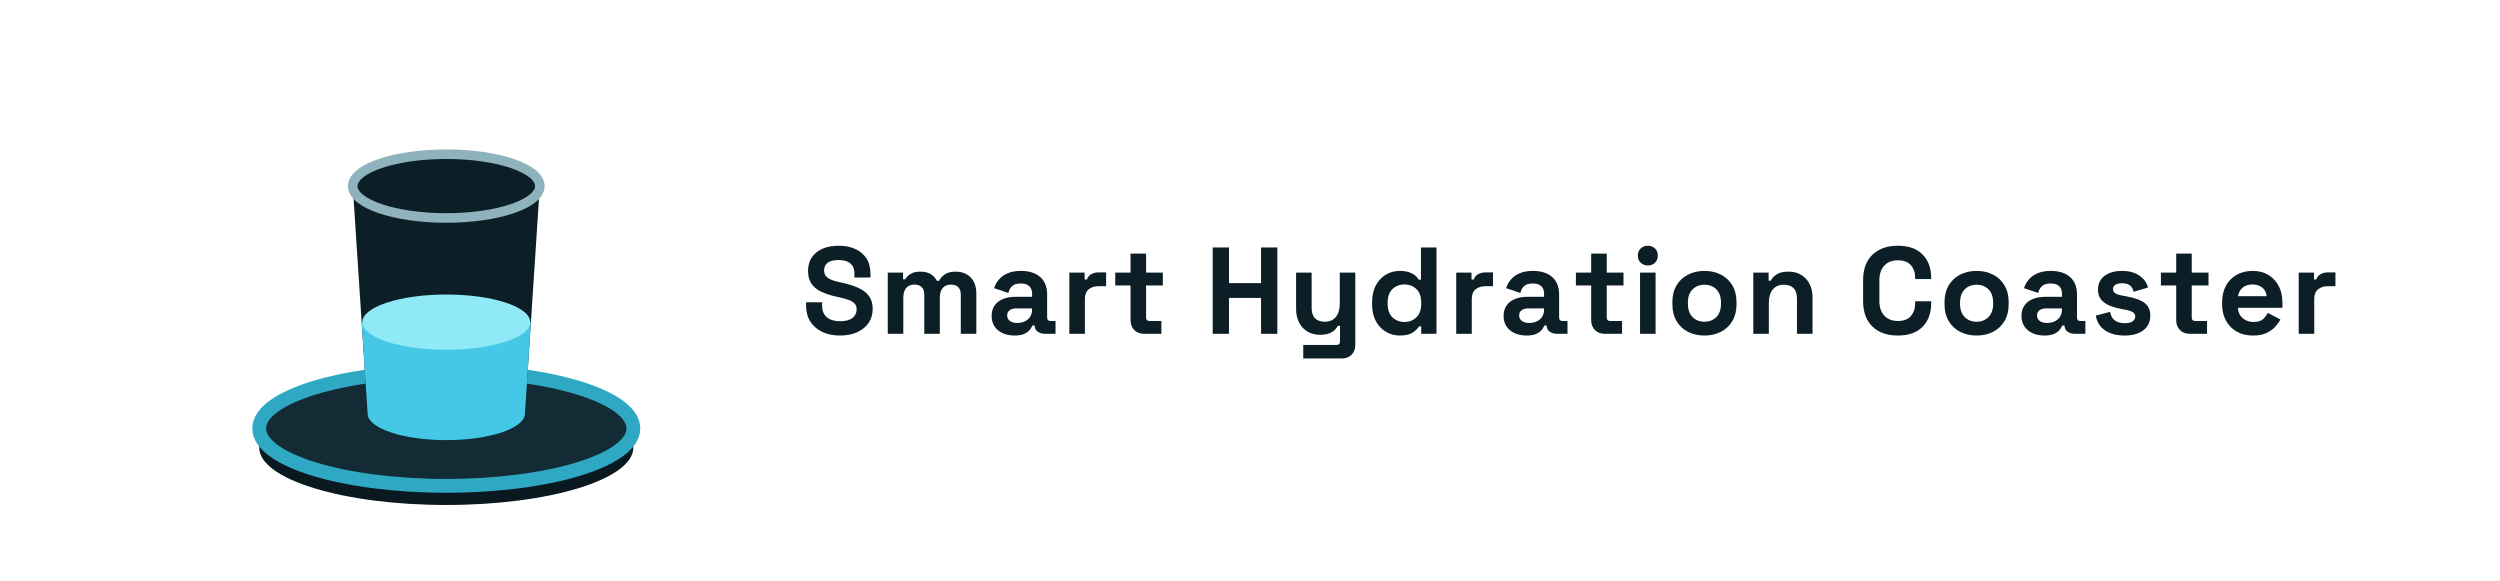
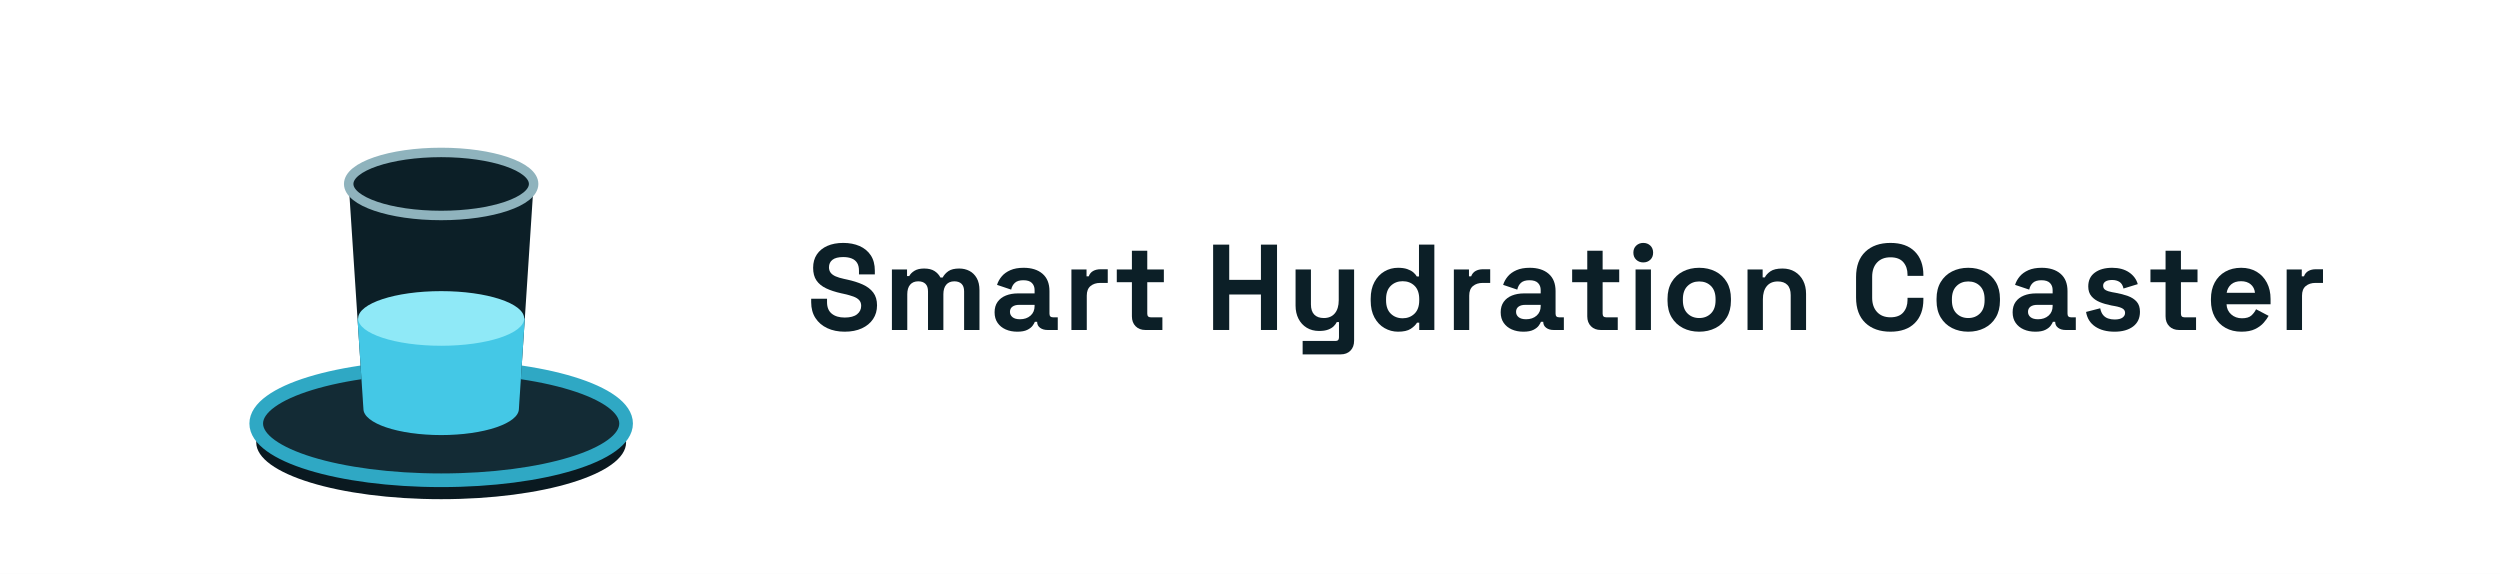
- <svg xmlns="http://www.w3.org/2000/svg" viewBox="0 0 1378 320" width="1378" height="320" role="img" aria-label="Smart Hydration Coaster">
+ <svg xmlns="http://www.w3.org/2000/svg" viewBox="0 0 1394 320" width="1394" height="320" role="img" aria-label="Smart Hydration Coaster">
  <defs>
    <clipPath id="body">
      <path d="M168,158 L182,372 A74,25 0 0 0 330,372 L344,158 Z" />
    </clipPath>
  </defs>
-   <rect width="1378" height="320" fill="#FFFFFF" />
+   <rect width="1394" height="320" fill="#FFFFFF" />
  <g transform="translate(96 10) scale(0.5859)">
    <ellipse cx="256" cy="404" rx="176" ry="54" fill="#0A1920" />
    <ellipse cx="256" cy="386" rx="176" ry="54" fill="#132B35" stroke="#2FA8C4" stroke-width="13" />
    <path d="M168,158 L182,372 A74,25 0 0 0 330,372 L344,158 Z" fill="#0C1F27" />
    <g clip-path="url(#body)">
      <rect x="160" y="286" width="192" height="120" fill="#44C8E6" />
    </g>
    <ellipse cx="256" cy="286" rx="79" ry="26" fill="#8FE9F7" />
    <ellipse cx="256" cy="158" rx="88" ry="30" fill="#0C1F27" stroke="#8FB3BD" stroke-width="9" />
  </g>
-   <g fill="#0C1F27" transform="translate(442 184)">
+   <g fill="#0C1F27" transform="translate(450 184)">
    <path transform="translate(0.00 0) scale(0.068 -0.068)" d="M309 -14Q228 -14 166.0 15.0Q104 44 69.0 98.0Q34 152 34 228V256H164V228Q164 165 203.0 133.5Q242 102 309 102Q377 102 410.5 129.0Q444 156 444 198Q444 227 427.5 245.0Q411 263 379.5 274.5Q348 286 303 296L280 301Q208 317 156.5 341.5Q105 366 77.5 406.0Q50 446 50 510Q50 574 80.5 619.5Q111 665 166.5 689.5Q222 714 297 714Q372 714 430.5 688.5Q489 663 522.5 612.5Q556 562 556 486V456H426V486Q426 526 410.5 550.5Q395 575 366.0 586.5Q337 598 297 598Q237 598 208.5 575.5Q180 553 180 514Q180 488 193.5 470.0Q207 452 234.0 440.0Q261 428 303 419L326 414Q401 398 456.5 373.0Q512 348 543.0 307.0Q574 266 574 202Q574 138 541.5 89.5Q509 41 449.5 13.5Q390 -14 309 -14Z" />
    <path transform="translate(42.57 0) scale(0.068 -0.068)" d="M70 0V496H194V442H212Q225 467 255.0 485.5Q285 504 334 504Q387 504 419.0 483.5Q451 463 468 430H486Q503 462 534.0 483.0Q565 504 622 504Q668 504 705.5 484.5Q743 465 765.5 425.5Q788 386 788 326V0H662V317Q662 358 641.0 378.5Q620 399 582 399Q539 399 515.5 371.5Q492 344 492 293V0H366V317Q366 358 345.0 378.5Q324 399 286 399Q243 399 219.5 371.5Q196 344 196 293V0Z" />
    <path transform="translate(102.00 0) scale(0.068 -0.068)" d="M224 -14Q171 -14 129.0 4.5Q87 23 62.5 58.5Q38 94 38 145Q38 196 62.5 230.5Q87 265 130.5 282.5Q174 300 230 300H366V328Q366 363 344.0 385.5Q322 408 274 408Q227 408 204.0 386.5Q181 365 174 331L58 370Q70 408 96.5 439.5Q123 471 167.5 490.5Q212 510 276 510Q374 510 431.0 461.0Q488 412 488 319V134Q488 104 516 104H556V0H472Q435 0 411.0 18.0Q387 36 387 66V67H368Q364 55 350.0 35.5Q336 16 306.0 1.0Q276 -14 224 -14ZM246 88Q299 88 332.5 117.5Q366 147 366 196V206H239Q204 206 184.0 191.0Q164 176 164 149Q164 122 185.0 105.0Q206 88 246 88Z" />
    <path transform="translate(142.66 0) scale(0.068 -0.068)" d="M70 0V496H194V440H212Q223 470 248.5 484.0Q274 498 308 498H368V386H306Q258 386 227.0 360.5Q196 335 196 282V0Z" />
    <path transform="translate(170.95 0) scale(0.068 -0.068)" d="M260 0Q211 0 180.5 30.5Q150 61 150 112V392H26V496H150V650H276V496H412V392H276V134Q276 104 304 104H400V0Z" />
    <path transform="translate(221.95 0) scale(0.068 -0.068)" d="M66 0V700H198V411H458V700H590V0H458V291H198V0Z" />
    <path transform="translate(267.92 0) scale(0.068 -0.068)" d="M124 -200V-90H394Q422 -90 422 -60V65H404Q396 48 379.0 31.0Q362 14 333.0 3.0Q304 -8 259 -8Q201 -8 157.5 18.5Q114 45 90.0 92.0Q66 139 66 200V496H192V210Q192 154 219.5 126.0Q247 98 298 98Q356 98 388.0 136.5Q420 175 420 244V496H546V-88Q546 -139 516.0 -169.5Q486 -200 436 -200Z" />
    <path transform="translate(311.17 0) scale(0.068 -0.068)" d="M270 -14Q211 -14 159.5 15.5Q108 45 77.0 102.0Q46 159 46 240V256Q46 337 77.0 394.0Q108 451 159.0 480.5Q210 510 270 510Q315 510 345.5 499.5Q376 489 395.0 473.0Q414 457 424 439H442V700H568V0H444V60H426Q409 32 373.5 9.0Q338 -14 270 -14ZM308 96Q366 96 405.0 133.5Q444 171 444 243V253Q444 325 405.5 362.5Q367 400 308 400Q250 400 211.0 362.5Q172 325 172 253V243Q172 171 211.0 133.5Q250 96 308 96Z" />
    <path transform="translate(355.91 0) scale(0.068 -0.068)" d="M70 0V496H194V440H212Q223 470 248.5 484.0Q274 498 308 498H368V386H306Q258 386 227.0 360.5Q196 335 196 282V0Z" />
    <path transform="translate(384.20 0) scale(0.068 -0.068)" d="M224 -14Q171 -14 129.0 4.5Q87 23 62.5 58.5Q38 94 38 145Q38 196 62.5 230.5Q87 265 130.5 282.5Q174 300 230 300H366V328Q366 363 344.0 385.5Q322 408 274 408Q227 408 204.0 386.5Q181 365 174 331L58 370Q70 408 96.5 439.5Q123 471 167.5 490.5Q212 510 276 510Q374 510 431.0 461.0Q488 412 488 319V134Q488 104 516 104H556V0H472Q435 0 411.0 18.0Q387 36 387 66V67H368Q364 55 350.0 35.5Q336 16 306.0 1.0Q276 -14 224 -14ZM246 88Q299 88 332.5 117.5Q366 147 366 196V206H239Q204 206 184.0 191.0Q164 176 164 149Q164 122 185.0 105.0Q206 88 246 88Z" />
    <path transform="translate(424.86 0) scale(0.068 -0.068)" d="M260 0Q211 0 180.5 30.5Q150 61 150 112V392H26V496H150V650H276V496H412V392H276V134Q276 104 304 104H400V0Z" />
    <path transform="translate(457.23 0) scale(0.068 -0.068)" d="M70 0V496H196V0ZM133 554Q99 554 75.5 576.0Q52 598 52 634Q52 670 75.5 692.0Q99 714 133 714Q168 714 191.0 692.0Q214 670 214 634Q214 598 191.0 576.0Q168 554 133 554Z" />
    <path transform="translate(476.68 0) scale(0.068 -0.068)" d="M306 -14Q232 -14 173.0 16.0Q114 46 80.0 103.0Q46 160 46 240V256Q46 336 80.0 393.0Q114 450 173.0 480.0Q232 510 306 510Q380 510 439.0 480.0Q498 450 532.0 393.0Q566 336 566 256V240Q566 160 532.0 103.0Q498 46 439.0 16.0Q380 -14 306 -14ZM306 98Q364 98 402.0 135.5Q440 173 440 243V253Q440 323 402.5 360.5Q365 398 306 398Q248 398 210.0 360.5Q172 323 172 253V243Q172 173 210.0 135.5Q248 98 306 98Z" />
    <path transform="translate(519.66 0) scale(0.068 -0.068)" d="M70 0V496H194V431H212Q224 457 257.0 480.5Q290 504 357 504Q415 504 458.5 477.5Q502 451 526.0 404.5Q550 358 550 296V0H424V286Q424 342 396.5 370.0Q369 398 318 398Q260 398 228.0 359.5Q196 321 196 252V0Z" />
    <path transform="translate(581.54 0) scale(0.068 -0.068)" d="M332 -14Q202 -14 126.0 58.5Q50 131 50 266V434Q50 569 126.0 641.5Q202 714 332 714Q461 714 531.5 643.5Q602 573 602 450V444H472V454Q472 516 437.5 556.0Q403 596 332 596Q262 596 222.0 553.0Q182 510 182 436V264Q182 191 222.0 147.5Q262 104 332 104Q403 104 437.5 144.5Q472 185 472 246V264H602V250Q602 127 531.5 56.5Q461 -14 332 -14Z" />
    <path transform="translate(626.69 0) scale(0.068 -0.068)" d="M306 -14Q232 -14 173.0 16.0Q114 46 80.0 103.0Q46 160 46 240V256Q46 336 80.0 393.0Q114 450 173.0 480.0Q232 510 306 510Q380 510 439.0 480.0Q498 450 532.0 393.0Q566 336 566 256V240Q566 160 532.0 103.0Q498 46 439.0 16.0Q380 -14 306 -14ZM306 98Q364 98 402.0 135.5Q440 173 440 243V253Q440 323 402.5 360.5Q365 398 306 398Q248 398 210.0 360.5Q172 323 172 253V243Q172 173 210.0 135.5Q248 98 306 98Z" />
    <path transform="translate(669.66 0) scale(0.068 -0.068)" d="M224 -14Q171 -14 129.0 4.5Q87 23 62.5 58.5Q38 94 38 145Q38 196 62.5 230.5Q87 265 130.5 282.5Q174 300 230 300H366V328Q366 363 344.0 385.5Q322 408 274 408Q227 408 204.0 386.5Q181 365 174 331L58 370Q70 408 96.5 439.5Q123 471 167.5 490.5Q212 510 276 510Q374 510 431.0 461.0Q488 412 488 319V134Q488 104 516 104H556V0H472Q435 0 411.0 18.0Q387 36 387 66V67H368Q364 55 350.0 35.5Q336 16 306.0 1.0Q276 -14 224 -14ZM246 88Q299 88 332.5 117.5Q366 147 366 196V206H239Q204 206 184.0 191.0Q164 176 164 149Q164 122 185.0 105.0Q206 88 246 88Z" />
    <path transform="translate(710.33 0) scale(0.068 -0.068)" d="M276 -14Q179 -14 117.0 28.0Q55 70 42 148L158 178Q165 143 181.5 123.0Q198 103 222.5 94.5Q247 86 276 86Q320 86 341.0 101.5Q362 117 362 140Q362 163 342.0 175.5Q322 188 278 196L250 201Q198 211 155.0 228.5Q112 246 86.0 277.0Q60 308 60 357Q60 431 114.0 470.5Q168 510 256 510Q339 510 394.0 473.0Q449 436 466 376L349 340Q341 378 316.5 394.0Q292 410 256 410Q220 410 201.0 397.5Q182 385 182 363Q182 339 202.0 327.5Q222 316 256 310L284 305Q340 295 385.5 278.5Q431 262 457.5 231.5Q484 201 484 149Q484 71 427.5 28.5Q371 -14 276 -14Z" />
    <path transform="translate(747.32 0) scale(0.068 -0.068)" d="M260 0Q211 0 180.5 30.5Q150 61 150 112V392H26V496H150V650H276V496H412V392H276V134Q276 104 304 104H400V0Z" />
    <path transform="translate(779.69 0) scale(0.068 -0.068)" d="M296 -14Q222 -14 165.5 17.5Q109 49 77.5 106.5Q46 164 46 242V254Q46 332 77.0 389.5Q108 447 164.0 478.5Q220 510 294 510Q367 510 421.0 477.5Q475 445 505.0 387.5Q535 330 535 254V211H174Q176 160 212.0 128.0Q248 96 300 96Q353 96 378.0 119.0Q403 142 416 170L519 116Q505 90 478.5 59.5Q452 29 408.0 7.5Q364 -14 296 -14ZM175 305H407Q403 348 372.5 374.0Q342 400 293 400Q242 400 212.0 374.0Q182 348 175 305Z" />
    <path transform="translate(820.28 0) scale(0.068 -0.068)" d="M70 0V496H194V440H212Q223 470 248.5 484.0Q274 498 308 498H368V386H306Q258 386 227.0 360.5Q196 335 196 282V0Z" />
  </g>
</svg>
